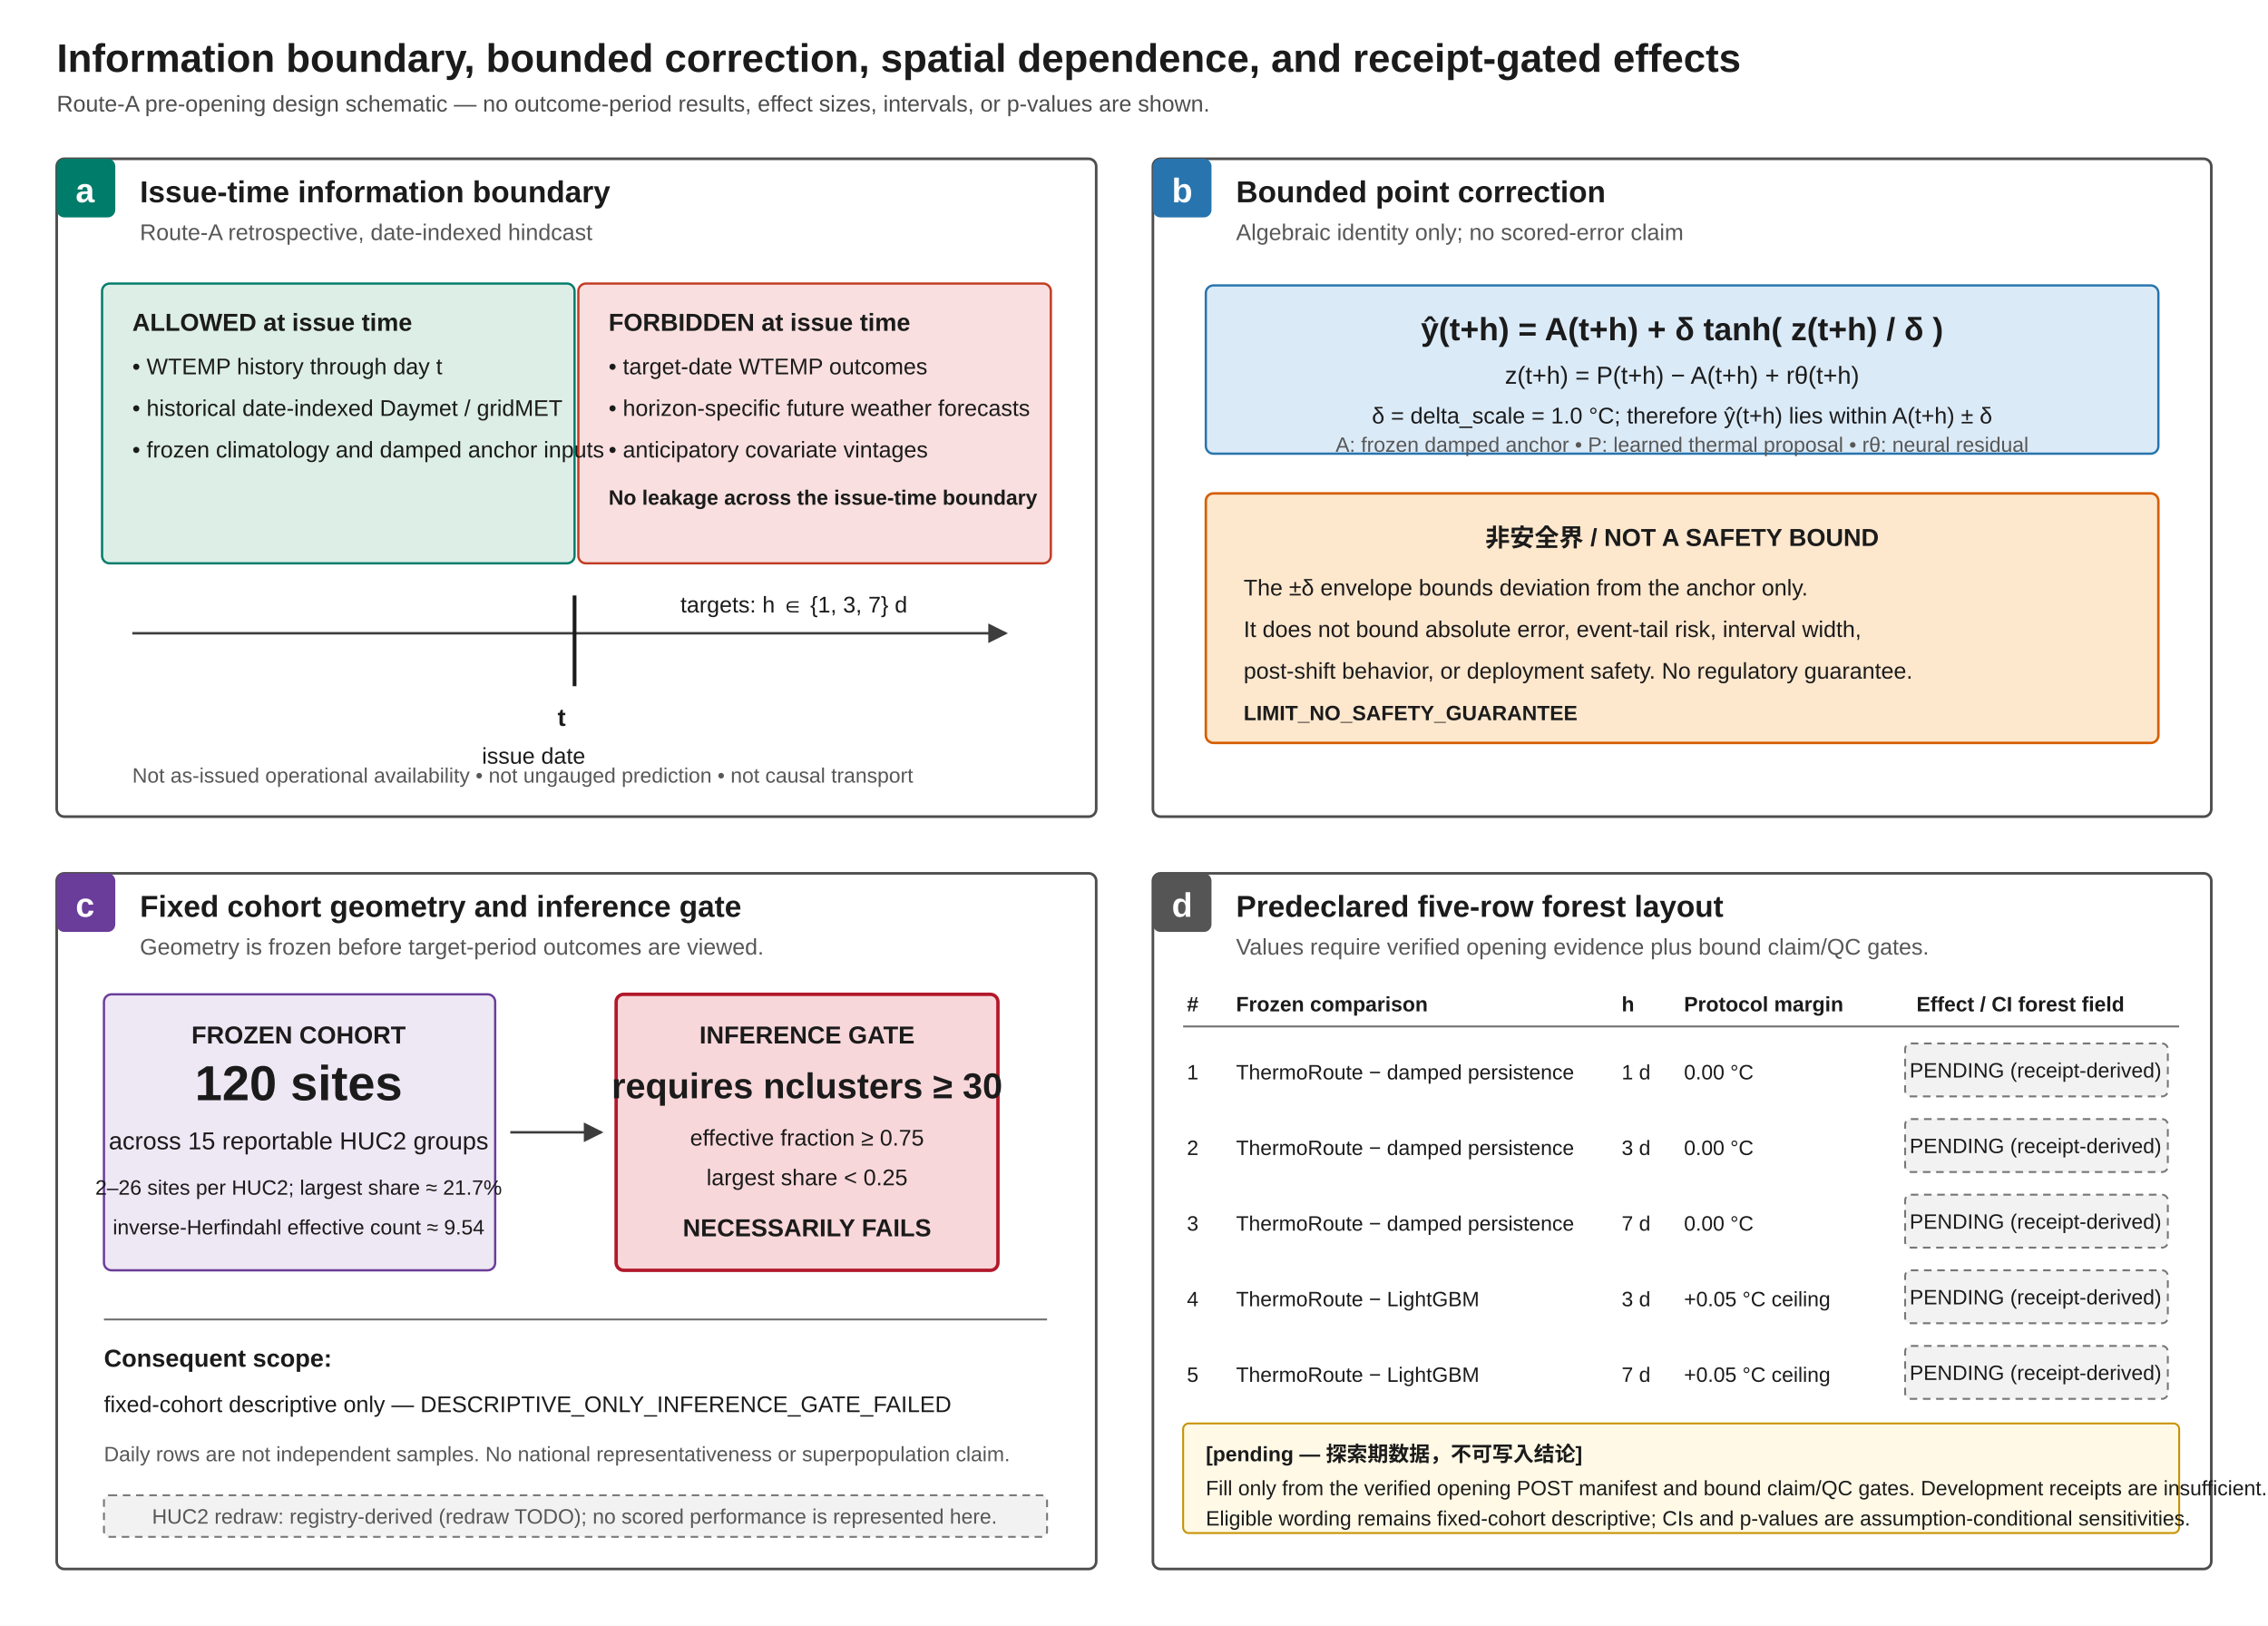
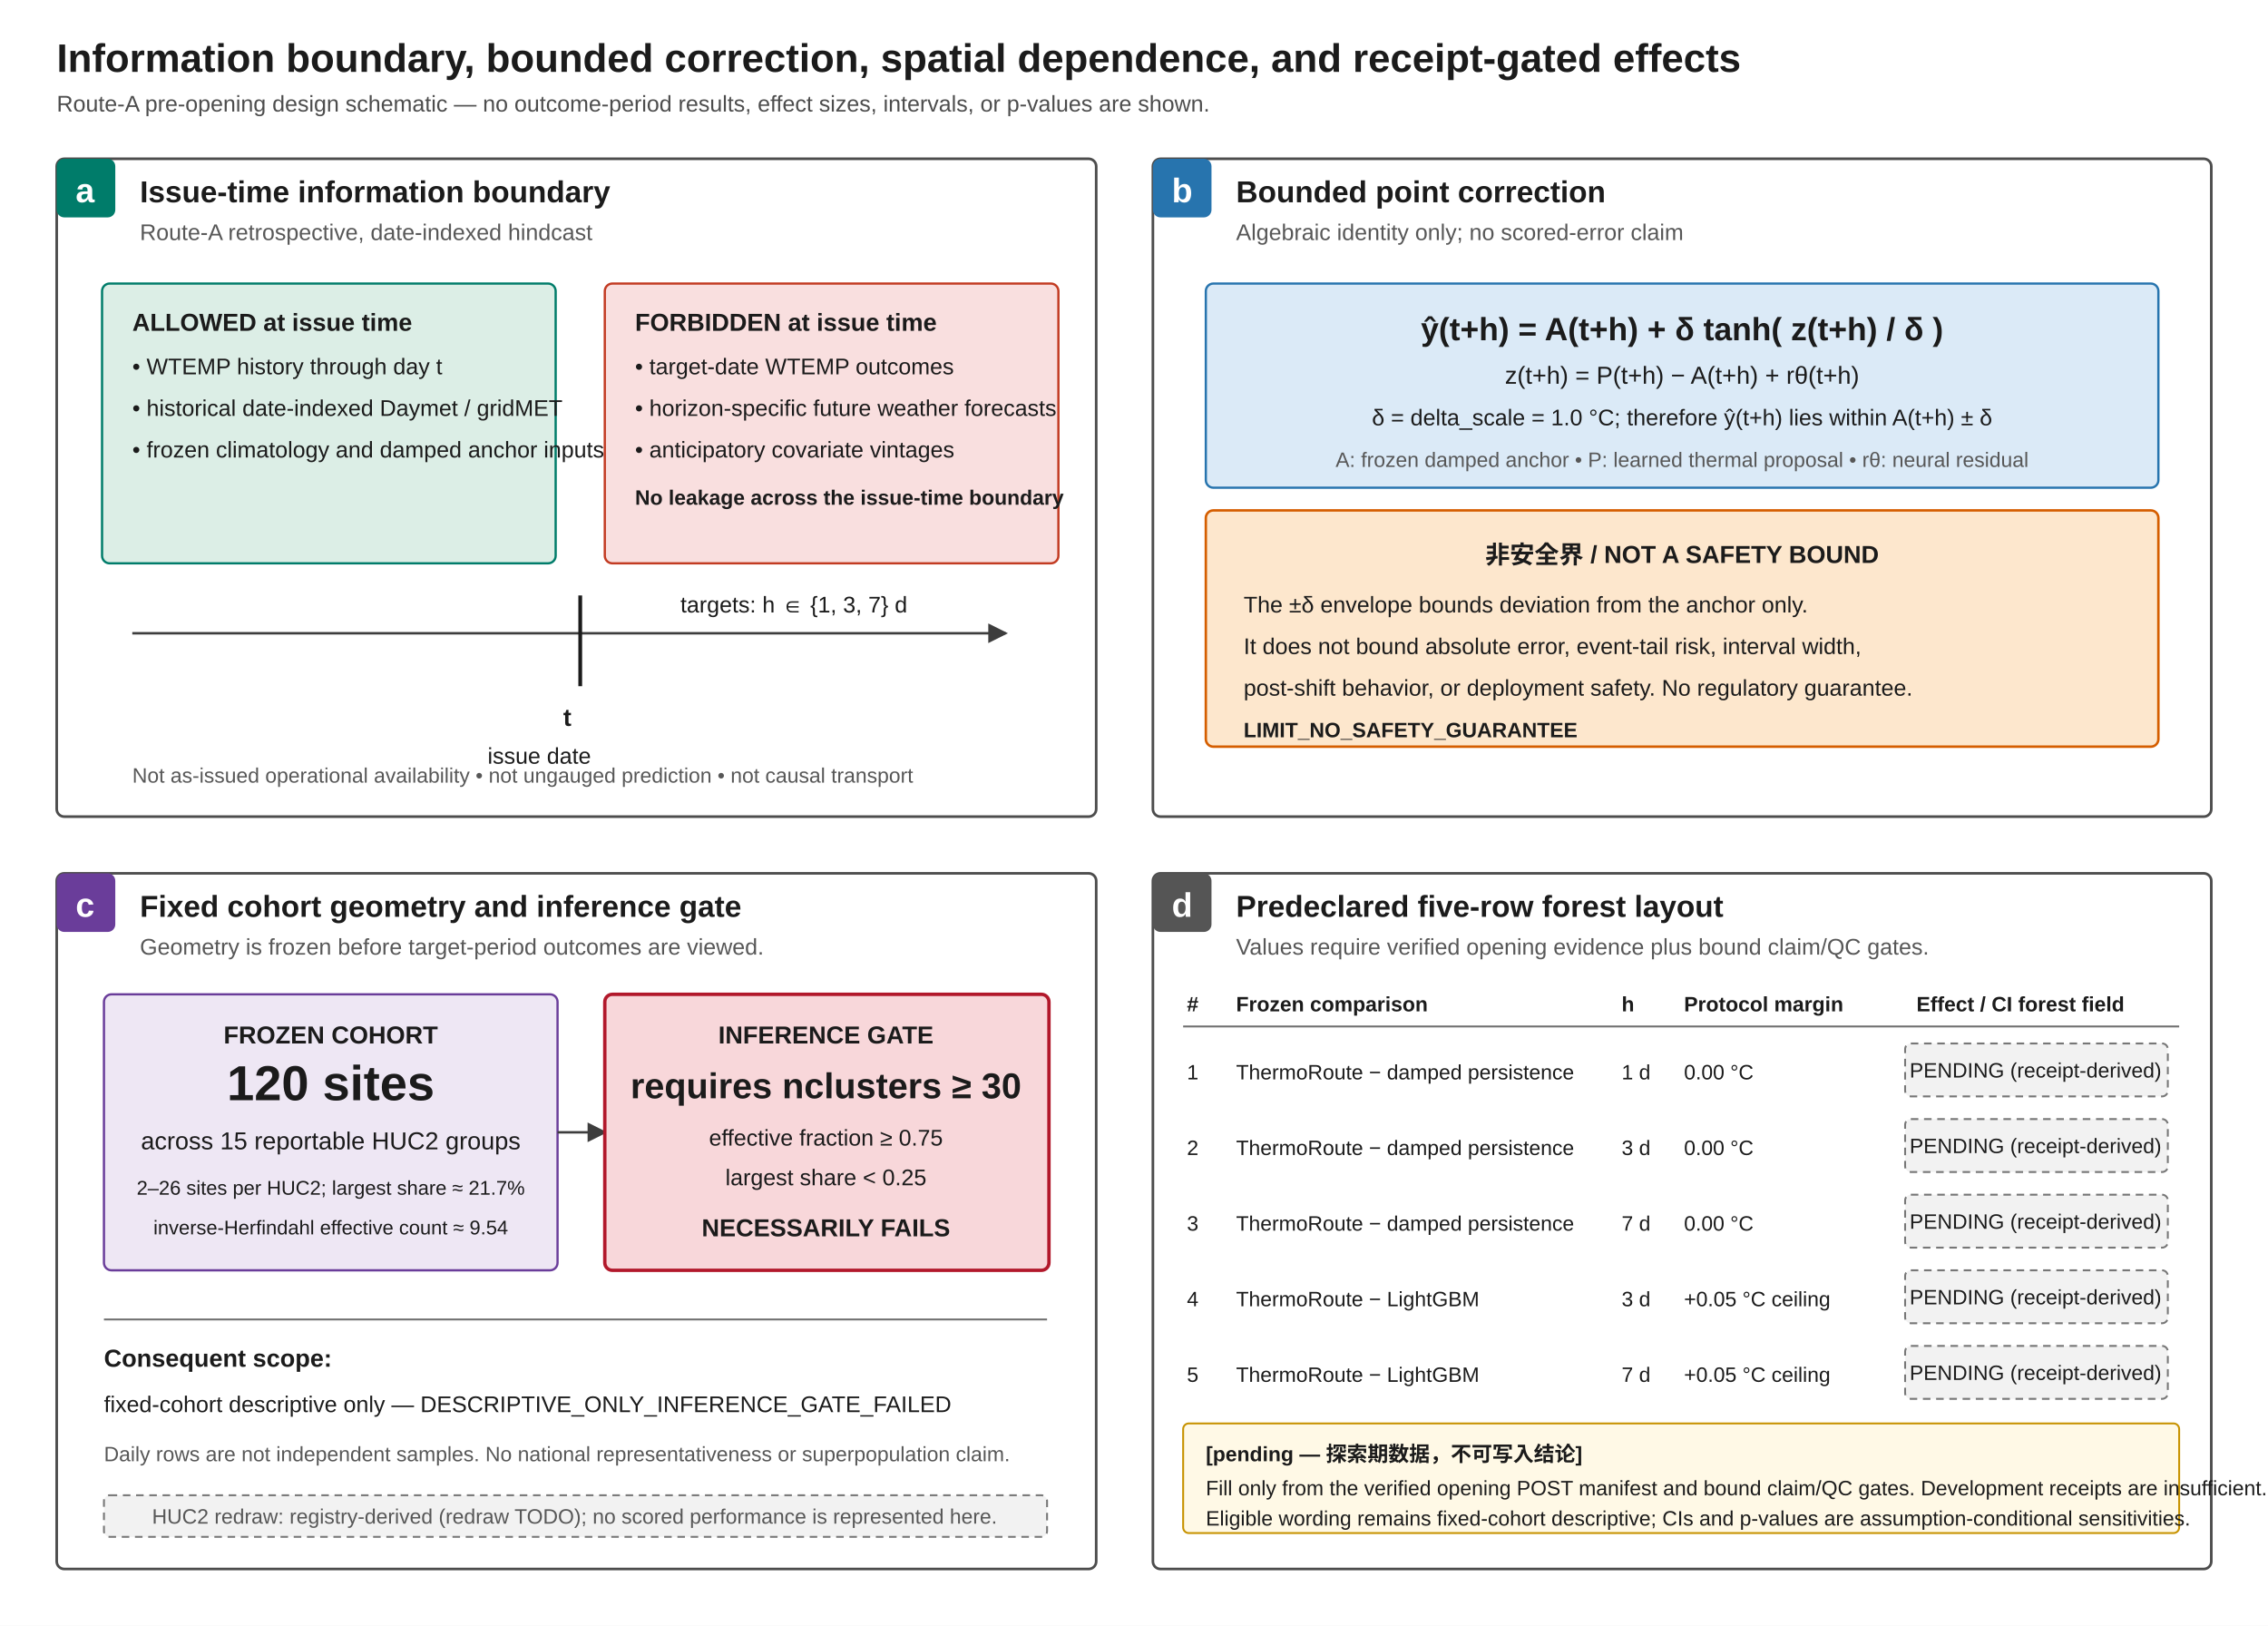
<svg xmlns="http://www.w3.org/2000/svg" width="180mm" height="129mm" viewBox="0 0 1200 860" role="img" aria-labelledby="title desc">
  <style>
    .base { font-family: Arial, Helvetica, sans-serif; fill: #1b1b1b; }
    .title { font-size: 21px; font-weight: 700; }
    .subtitle { font-size: 12px; fill: #4d4d4d; }
    .panel { fill: #ffffff; stroke: #4d4d4d; stroke-width: 1.4; }
    .panel-letter { font-size: 18px; font-weight: 700; fill: #ffffff; }
    .panel-title { font-size: 16px; font-weight: 700; }
    .label { font-size: 13px; }
    .small { font-size: 12px; }
    .tiny { font-size: 11px; }
    .strong { font-weight: 700; }
    .muted { fill: #575757; }
    .allowed { fill: #dceee6; stroke: #007c6a; stroke-width: 1.2; }
    .forbidden { fill: #f9dfdf; stroke: #c23b22; stroke-width: 1.2; }
    .blue { fill: #dbeaf7; stroke: #2774ae; stroke-width: 1.2; }
    .orange { fill: #fde7cd; stroke: #d55e00; stroke-width: 1.3; }
    .gate { fill: #f8d7da; stroke: #b2182b; stroke-width: 1.8; }
    .pending { fill: #f2f2f2; stroke: #777777; stroke-width: 1; stroke-dasharray: 4 3; }
    .rule { stroke: #707070; stroke-width: 1; }
    .dash { stroke: #777777; stroke-width: 1.2; stroke-dasharray: 5 4; fill: none; }
    .arrow { stroke: #3d3d3d; stroke-width: 1.3; fill: none; marker-end: url(#arrow); }
  </style>
  <defs>
    <marker id="arrow" markerWidth="8" markerHeight="8" refX="7" refY="4" orient="auto" markerUnits="strokeWidth">
      <path d="M0,0 L8,4 L0,8 z" fill="#3d3d3d" />
    </marker>
  </defs>
  <rect width="1200" height="860" fill="#ffffff" />
  <text x="30" y="38" class="base title">Information boundary, bounded correction, spatial dependence, and receipt-gated effects</text>
  <text x="30" y="59" class="base subtitle">Route-A pre-opening design schematic — no outcome-period results, effect sizes, intervals, or p-values are shown.</text>
  <g id="panel-a">
    <rect x="30" y="84" width="550" height="348" rx="4" class="panel" />
    <rect x="30" y="84" width="31" height="31" rx="4" fill="#007c6a" />
    <text x="40" y="107" class="base panel-letter">a</text>
    <text x="74" y="107" class="base panel-title">Issue-time information boundary</text>
    <text x="74" y="127" class="base small muted">Route-A retrospective, date-indexed hindcast</text>
-     <rect x="54" y="150" width="250" height="148" rx="4" class="allowed" />
-     <rect x="306" y="150" width="250" height="148" rx="4" class="forbidden" />
+     <rect x="54" y="150" width="240" height="148" rx="4" class="allowed" />
+     <rect x="320" y="150" width="240" height="148" rx="4" class="forbidden" />
    <text x="70" y="175" class="base label strong" fill="#006b5b">ALLOWED at issue time</text>
    <text x="70" y="198" class="base small">• WTEMP history through day t</text>
    <text x="70" y="220" class="base small">• historical date-indexed Daymet / gridMET</text>
    <text x="70" y="242" class="base small">• frozen climatology and damped anchor inputs</text>
-     <text x="322" y="175" class="base label strong" fill="#a62a17">FORBIDDEN at issue time</text>
-     <text x="322" y="198" class="base small">• target-date WTEMP outcomes</text>
-     <text x="322" y="220" class="base small">• horizon-specific future weather forecasts</text>
-     <text x="322" y="242" class="base small">• anticipatory covariate vintages</text>
-     <text x="322" y="267" class="base tiny strong" fill="#a62a17">No leakage across the issue-time boundary</text>
+     <text x="336" y="175" class="base label strong" fill="#a62a17">FORBIDDEN at issue time</text>
+     <text x="336" y="198" class="base small">• target-date WTEMP outcomes</text>
+     <text x="336" y="220" class="base small">• horizon-specific future weather forecasts</text>
+     <text x="336" y="242" class="base small">• anticipatory covariate vintages</text>
+     <text x="336" y="267" class="base tiny strong" fill="#a62a17">No leakage across the issue-time boundary</text>
    <line x1="70" y1="335" x2="532" y2="335" class="arrow" />
-     <line x1="304" y1="315" x2="304" y2="363" stroke="#1b1b1b" stroke-width="2" />
-     <text x="295" y="384" class="base label strong">t</text>
-     <text x="255" y="404" class="base small">issue date</text>
+     <line x1="307" y1="315" x2="307" y2="363" stroke="#1b1b1b" stroke-width="2" />
+     <text x="298" y="384" class="base label strong">t</text>
+     <text x="258" y="404" class="base small">issue date</text>
    <text x="360" y="324" class="base small">targets: h ∈ {1, 3, 7} d</text>
    <text x="70" y="414" class="base tiny muted">Not as-issued operational availability • not ungauged prediction • not causal transport</text>
  </g>
  <g id="panel-b">
    <rect x="610" y="84" width="560" height="348" rx="4" class="panel" />
    <rect x="610" y="84" width="31" height="31" rx="4" fill="#2774ae" />
    <text x="620" y="107" class="base panel-letter">b</text>
    <text x="654" y="107" class="base panel-title">Bounded point correction</text>
    <text x="654" y="127" class="base small muted">Algebraic identity only; no scored-error claim</text>
-     <rect x="638" y="151" width="504" height="89" rx="4" class="blue" />
+     <rect x="638" y="150" width="504" height="108" rx="4" class="blue" />
    <text x="890" y="180" text-anchor="middle" class="base" style="font-size:17px; font-weight:700;">ŷ(t+h) = A(t+h) + δ tanh( z(t+h) / δ )</text>
    <text x="890" y="203" text-anchor="middle" class="base label">z(t+h) = P(t+h) − A(t+h) + rθ(t+h)</text>
-     <text x="890" y="224" text-anchor="middle" class="base small">δ = delta_scale = 1.0 °C; therefore ŷ(t+h) lies within A(t+h) ± δ</text>
-     <text x="890" y="239" text-anchor="middle" class="base tiny muted">A: frozen damped anchor • P: learned thermal proposal • rθ: neural residual</text>
-     <rect x="638" y="261" width="504" height="132" rx="4" class="orange" />
-     <text x="890" y="289" text-anchor="middle" class="base label strong" fill="#9b3f00">非安全界 / NOT A SAFETY BOUND</text>
-     <text x="658" y="315" class="base small">The ±δ envelope bounds deviation from the anchor only.</text>
-     <text x="658" y="337" class="base small">It does not bound absolute error, event-tail risk, interval width,</text>
-     <text x="658" y="359" class="base small">post-shift behavior, or deployment safety. No regulatory guarantee.</text>
-     <text x="658" y="381" class="base tiny strong" fill="#9b3f00">LIMIT_NO_SAFETY_GUARANTEE</text>
+     <text x="890" y="225" text-anchor="middle" class="base small">δ = delta_scale = 1.0 °C; therefore ŷ(t+h) lies within A(t+h) ± δ</text>
+     <text x="890" y="247" text-anchor="middle" class="base tiny muted">A: frozen damped anchor • P: learned thermal proposal • rθ: neural residual</text>
+     <rect x="638" y="270" width="504" height="125" rx="4" class="orange" />
+     <text x="890" y="298" text-anchor="middle" class="base label strong" fill="#9b3f00">非安全界 / NOT A SAFETY BOUND</text>
+     <text x="658" y="324" class="base small">The ±δ envelope bounds deviation from the anchor only.</text>
+     <text x="658" y="346" class="base small">It does not bound absolute error, event-tail risk, interval width,</text>
+     <text x="658" y="368" class="base small">post-shift behavior, or deployment safety. No regulatory guarantee.</text>
+     <text x="658" y="390" class="base tiny strong" fill="#9b3f00">LIMIT_NO_SAFETY_GUARANTEE</text>
  </g>
  <g id="panel-c">
    <rect x="30" y="462" width="550" height="368" rx="4" class="panel" />
    <rect x="30" y="462" width="31" height="31" rx="4" fill="#6a3d9a" />
    <text x="40" y="485" class="base panel-letter">c</text>
    <text x="74" y="485" class="base panel-title">Fixed cohort geometry and inference gate</text>
    <text x="74" y="505" class="base small muted">Geometry is frozen before target-period outcomes are viewed.</text>
-     <rect x="55" y="526" width="207" height="146" rx="4" fill="#eee7f4" stroke="#6a3d9a" stroke-width="1.2" />
-     <text x="158" y="552" text-anchor="middle" class="base label strong" fill="#532d79">FROZEN COHORT</text>
-     <text x="158" y="582" text-anchor="middle" class="base" style="font-size:26px; font-weight:700;">120 sites</text>
-     <text x="158" y="608" text-anchor="middle" class="base label">across 15 reportable HUC2 groups</text>
-     <text x="158" y="632" text-anchor="middle" class="base tiny">2–26 sites per HUC2; largest share ≈ 21.7%</text>
-     <text x="158" y="653" text-anchor="middle" class="base tiny">inverse-Herfindahl effective count ≈ 9.54</text>
-     <path d="M270 599 L318 599" class="arrow" />
-     <rect x="326" y="526" width="202" height="146" rx="4" class="gate" />
-     <text x="427" y="552" text-anchor="middle" class="base label strong" fill="#8d1020">INFERENCE GATE</text>
-     <text x="427" y="581" text-anchor="middle" class="base" style="font-size:19px; font-weight:700;">requires nclusters ≥ 30</text>
-     <text x="427" y="606" text-anchor="middle" class="base small">effective fraction ≥ 0.75</text>
-     <text x="427" y="627" text-anchor="middle" class="base small">largest share &lt; 0.25</text>
-     <text x="427" y="654" text-anchor="middle" class="base label strong" fill="#8d1020">NECESSARILY FAILS</text>
+     <rect x="55" y="526" width="240" height="146" rx="4" fill="#eee7f4" stroke="#6a3d9a" stroke-width="1.2" />
+     <text x="175" y="552" text-anchor="middle" class="base label strong" fill="#532d79">FROZEN COHORT</text>
+     <text x="175" y="582" text-anchor="middle" class="base" style="font-size:26px; font-weight:700;">120 sites</text>
+     <text x="175" y="608" text-anchor="middle" class="base label">across 15 reportable HUC2 groups</text>
+     <text x="175" y="632" text-anchor="middle" class="base tiny" style="font-size:10.5px;">2–26 sites per HUC2; largest share ≈ 21.7%</text>
+     <text x="175" y="653" text-anchor="middle" class="base tiny" style="font-size:10.5px;">inverse-Herfindahl effective count ≈ 9.54</text>
+     <path d="M295 599 L320 599" class="arrow" />
+     <rect x="320" y="526" width="235" height="146" rx="4" class="gate" />
+     <text x="437" y="552" text-anchor="middle" class="base label strong" fill="#8d1020">INFERENCE GATE</text>
+     <text x="437" y="581" text-anchor="middle" class="base" style="font-size:19px; font-weight:700;">requires nclusters ≥ 30</text>
+     <text x="437" y="606" text-anchor="middle" class="base small">effective fraction ≥ 0.75</text>
+     <text x="437" y="627" text-anchor="middle" class="base small">largest share &lt; 0.25</text>
+     <text x="437" y="654" text-anchor="middle" class="base label strong" fill="#8d1020">NECESSARILY FAILS</text>
    <line x1="55" y1="698" x2="554" y2="698" class="rule" />
    <text x="55" y="723" class="base label strong">Consequent scope:</text>
    <text x="55" y="747" class="base small">fixed-cohort descriptive only — DESCRIPTIVE_ONLY_INFERENCE_GATE_FAILED</text>
    <text x="55" y="773" class="base tiny muted">Daily rows are not independent samples. No national representativeness or superpopulation claim.</text>
    <rect x="55" y="791" width="499" height="22" rx="3" class="pending" />
    <text x="304" y="806" text-anchor="middle" class="base tiny muted">HUC2 redraw: registry-derived (redraw TODO); no scored performance is represented here.</text>
  </g>
  <g id="panel-d">
    <rect x="610" y="462" width="560" height="368" rx="4" class="panel" />
    <rect x="610" y="462" width="31" height="31" rx="4" fill="#555555" />
    <text x="620" y="485" class="base panel-letter">d</text>
    <text x="654" y="485" class="base panel-title">Predeclared five-row forest layout</text>
    <text x="654" y="505" class="base small muted">Values require verified opening evidence plus bound claim/QC gates.</text>
    <text x="628" y="535" class="base tiny strong">#</text>
    <text x="654" y="535" class="base tiny strong">Frozen comparison</text>
    <text x="858" y="535" class="base tiny strong">h</text>
    <text x="891" y="535" class="base tiny strong">Protocol margin</text>
    <text x="1014" y="535" class="base tiny strong">Effect / CI forest field</text>
    <line x1="626" y1="543" x2="1153" y2="543" class="rule" />
    <g class="base tiny">
      <text x="628" y="571">1</text>
      <text x="654" y="571">ThermoRoute − damped persistence</text>
      <text x="858" y="571">1 d</text>
      <text x="891" y="571">0.00 °C</text>
      <rect x="1008" y="552" width="139" height="28" rx="3" class="pending" />
      <text x="1077" y="570" text-anchor="middle">PENDING (receipt-derived)</text>
      <text x="628" y="611">2</text>
      <text x="654" y="611">ThermoRoute − damped persistence</text>
      <text x="858" y="611">3 d</text>
      <text x="891" y="611">0.00 °C</text>
      <rect x="1008" y="592" width="139" height="28" rx="3" class="pending" />
      <text x="1077" y="610" text-anchor="middle">PENDING (receipt-derived)</text>
      <text x="628" y="651">3</text>
      <text x="654" y="651">ThermoRoute − damped persistence</text>
      <text x="858" y="651">7 d</text>
      <text x="891" y="651">0.00 °C</text>
      <rect x="1008" y="632" width="139" height="28" rx="3" class="pending" />
      <text x="1077" y="650" text-anchor="middle">PENDING (receipt-derived)</text>
      <text x="628" y="691">4</text>
      <text x="654" y="691">ThermoRoute − LightGBM</text>
      <text x="858" y="691">3 d</text>
      <text x="891" y="691">+0.05 °C ceiling</text>
      <rect x="1008" y="672" width="139" height="28" rx="3" class="pending" />
      <text x="1077" y="690" text-anchor="middle">PENDING (receipt-derived)</text>
      <text x="628" y="731">5</text>
      <text x="654" y="731">ThermoRoute − LightGBM</text>
      <text x="858" y="731">7 d</text>
      <text x="891" y="731">+0.05 °C ceiling</text>
      <rect x="1008" y="712" width="139" height="28" rx="3" class="pending" />
      <text x="1077" y="730" text-anchor="middle">PENDING (receipt-derived)</text>
    </g>
    <rect x="626" y="753" width="527" height="58" rx="3" fill="#fff9e6" stroke="#c79200" stroke-width="1" />
    <text x="638" y="773" class="base tiny strong">[pending — 探索期数据，不可写入结论]</text>
    <text x="638" y="791" class="base tiny">Fill only from the verified opening POST manifest and bound claim/QC gates. Development receipts are insufficient.</text>
    <text x="638" y="807" class="base tiny">Eligible wording remains fixed-cohort descriptive; CIs and p-values are assumption-conditional sensitivities.</text>
  </g>
</svg>
